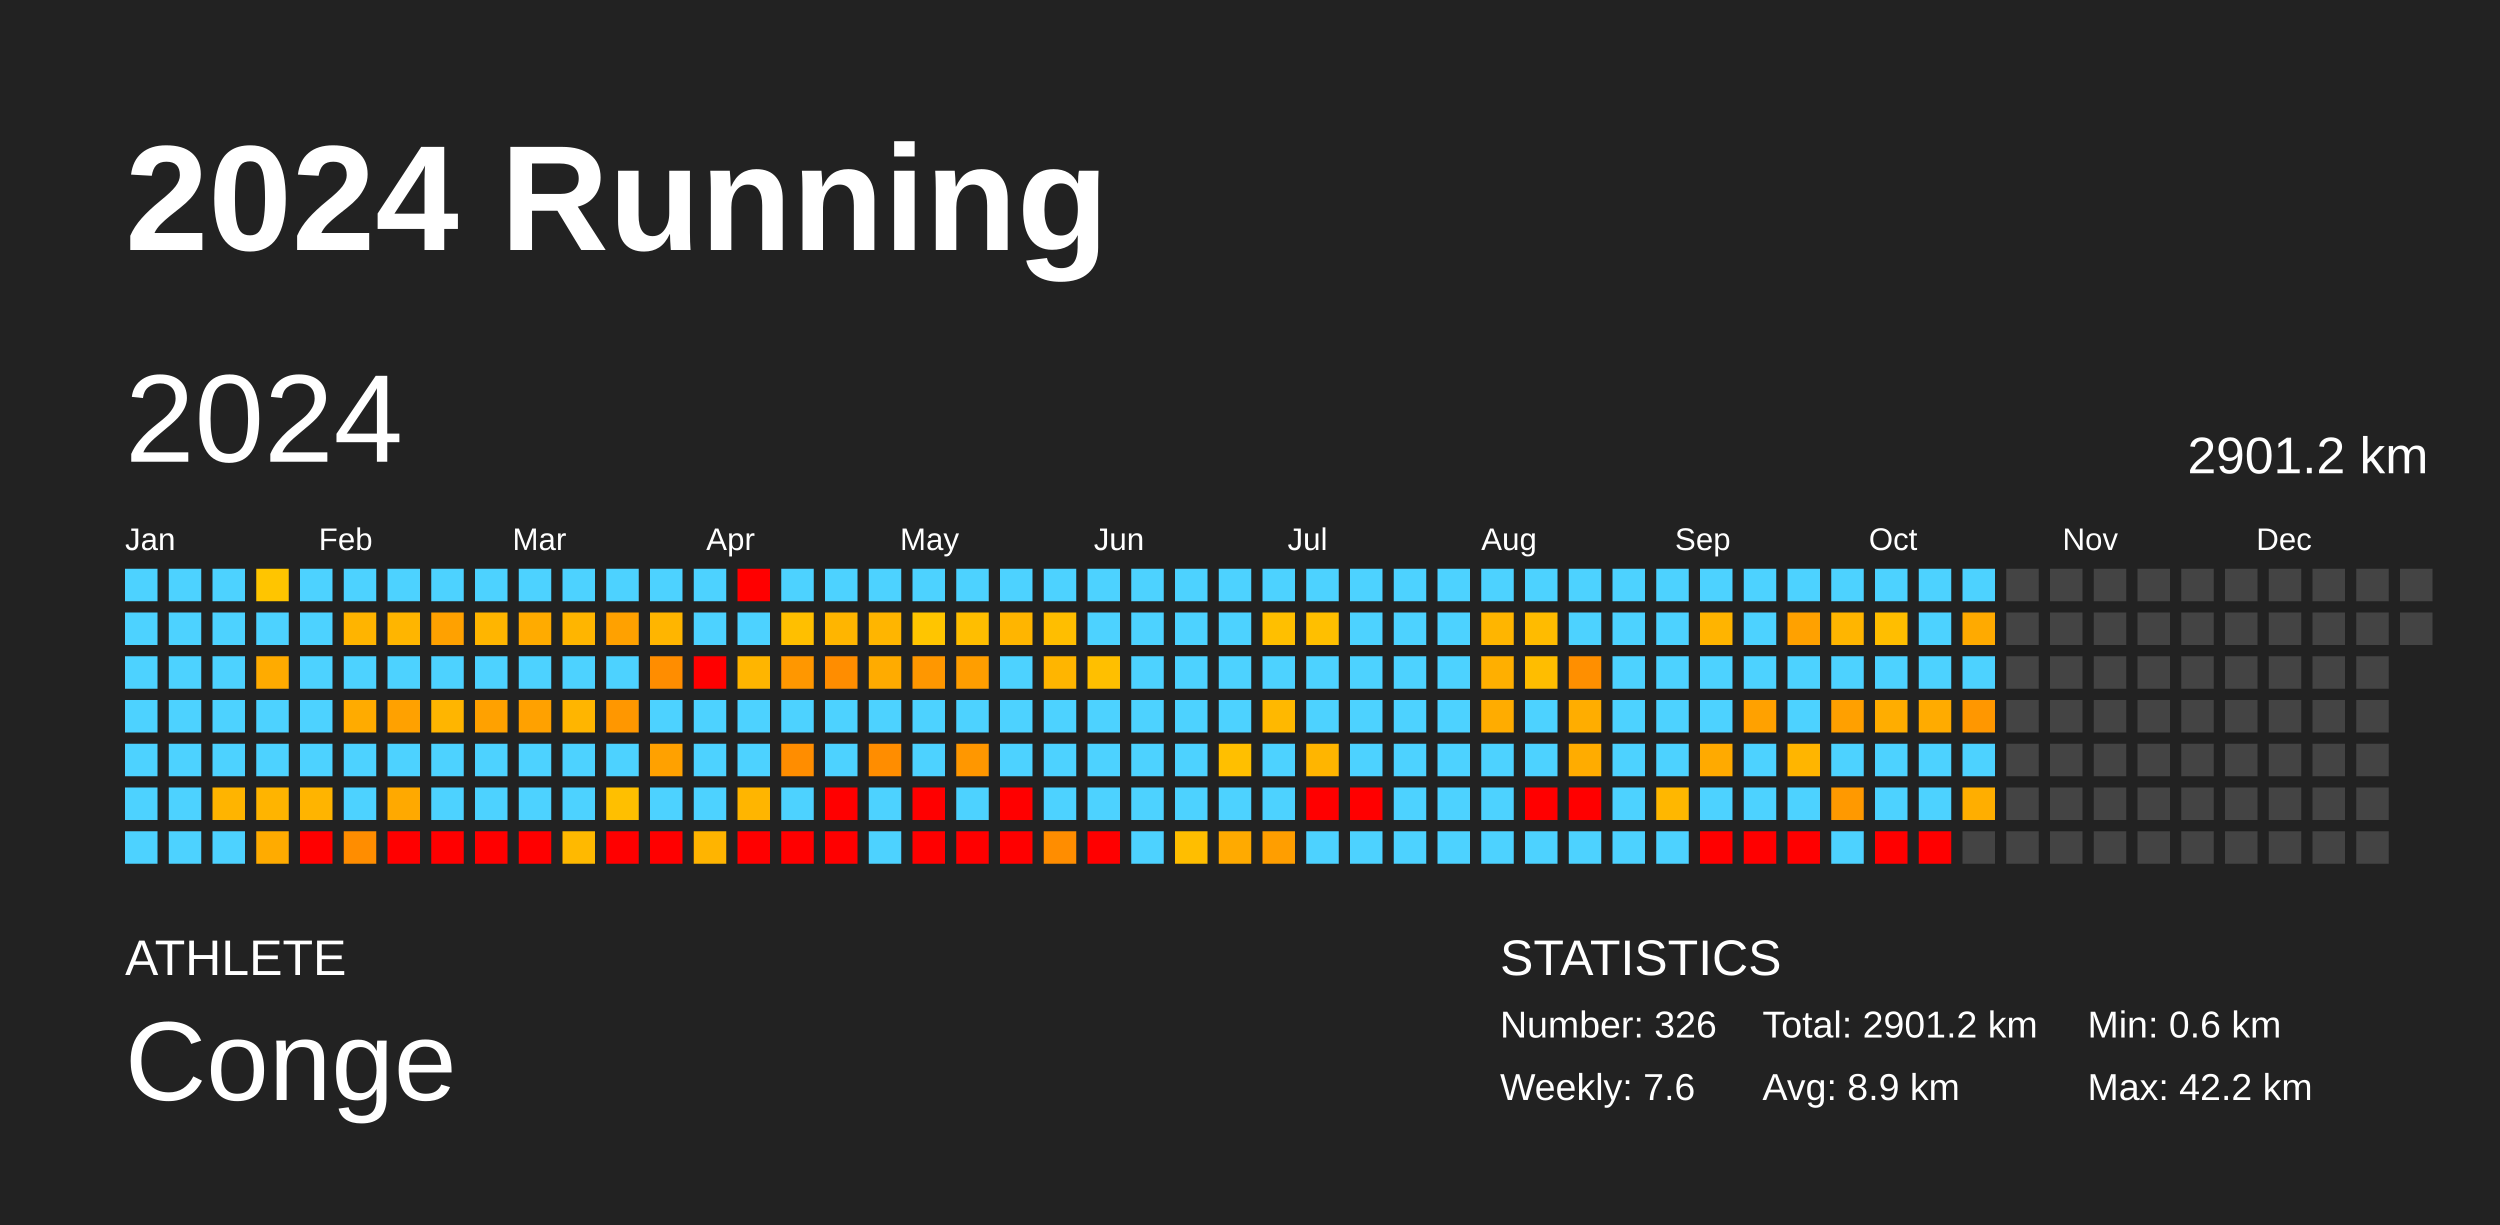
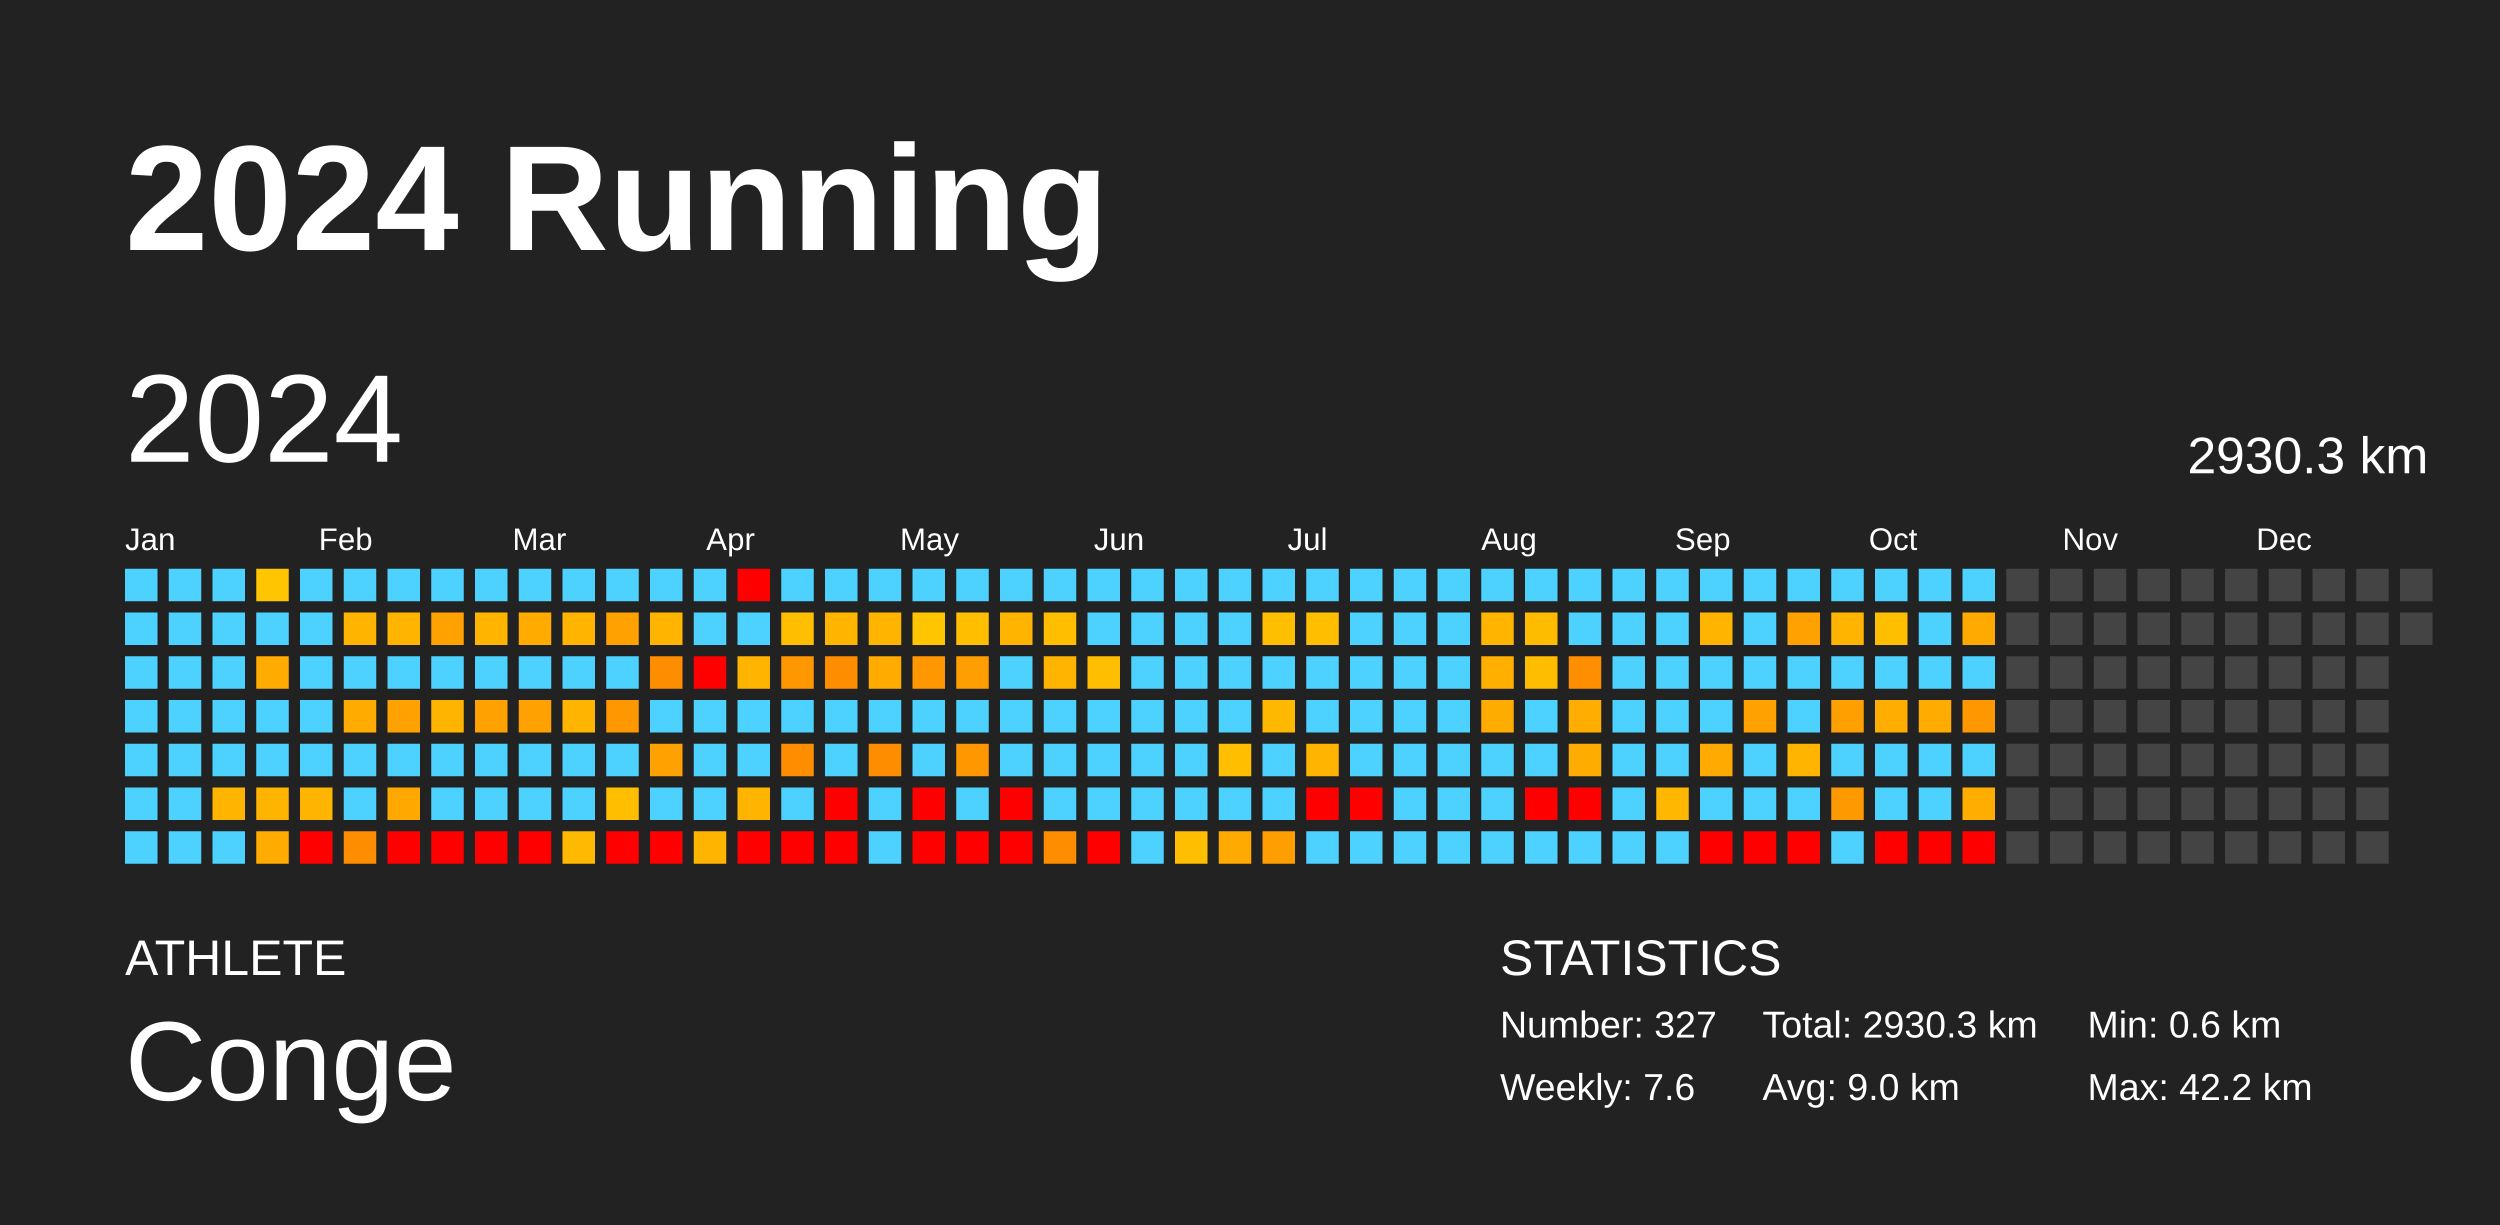
<svg xmlns="http://www.w3.org/2000/svg" baseProfile="full" height="98mm" version="1.1" viewBox="0,0,200,98" width="200mm">
  <defs />
  <rect fill="#222222" height="98" width="200" x="0" y="0" />
  <text fill="#FFFFFF" style="font-size:12px; font-family:Arial; font-weight:bold;" x="10" y="20">2024 Running</text>
  <text fill="#FFFFFF" style="font-size:4px; font-family:Arial" x="10" y="78">ATHLETE</text>
  <text fill="#FFFFFF" style="font-size:9px; font-family:Arial" x="10" y="88">Conge</text>
  <text fill="#FFFFFF" style="font-size:4px; font-family:Arial" x="120" y="78">STATISTICS</text>
-   <text fill="#FFFFFF" style="font-size:3px; font-family:Arial" x="120" y="83">Number: 326</text>
+   <text fill="#FFFFFF" style="font-size:3px; font-family:Arial" x="120" y="83">Number: 327</text>
  <text fill="#FFFFFF" style="font-size:3px; font-family:Arial" x="120" y="88">Weekly: 7.6</text>
-   <text fill="#FFFFFF" style="font-size:3px; font-family:Arial" x="141" y="83">Total: 2901.2 km</text>
-   <text fill="#FFFFFF" style="font-size:3px; font-family:Arial" x="141" y="88">Avg: 8.9 km</text>
+   <text fill="#FFFFFF" style="font-size:3px; font-family:Arial" x="141" y="83">Total: 2930.3 km</text>
+   <text fill="#FFFFFF" style="font-size:3px; font-family:Arial" x="141" y="88">Avg: 9.0 km</text>
  <text fill="#FFFFFF" style="font-size:3px; font-family:Arial" x="167" y="83">Min: 0.6 km</text>
  <text fill="#FFFFFF" style="font-size:3px; font-family:Arial" x="167" y="88">Max: 42.2 km</text>
  <text dominant-baseline="hanging" fill="#FFFFFF" style="font-size:10.0px; font-family:Arial;" x="10" y="30">2024</text>
-   <text dominant-baseline="hanging" fill="#FFFFFF" style="font-size:4.125px; font-family:Arial;" x="175" y="35">2901.2 km</text>
+   <text dominant-baseline="hanging" fill="#FFFFFF" style="font-size:4.125px; font-family:Arial;" x="175" y="35">2930.3 km</text>
  <text fill="#FFFFFF" style="font-size:2.5px; font-family:Arial" x="10.0" y="44">Jan</text>
  <text fill="#FFFFFF" style="font-size:2.5px; font-family:Arial" x="25.5" y="44">Feb</text>
  <text fill="#FFFFFF" style="font-size:2.5px; font-family:Arial" x="41.0" y="44">Mar</text>
  <text fill="#FFFFFF" style="font-size:2.5px; font-family:Arial" x="56.5" y="44">Apr</text>
  <text fill="#FFFFFF" style="font-size:2.5px; font-family:Arial" x="72.0" y="44">May</text>
  <text fill="#FFFFFF" style="font-size:2.5px; font-family:Arial" x="87.5" y="44">Jun</text>
  <text fill="#FFFFFF" style="font-size:2.5px; font-family:Arial" x="103.0" y="44">Jul</text>
  <text fill="#FFFFFF" style="font-size:2.5px; font-family:Arial" x="118.5" y="44">Aug</text>
  <text fill="#FFFFFF" style="font-size:2.5px; font-family:Arial" x="134.0" y="44">Sep</text>
  <text fill="#FFFFFF" style="font-size:2.5px; font-family:Arial" x="149.5" y="44">Oct</text>
  <text fill="#FFFFFF" style="font-size:2.5px; font-family:Arial" x="165.0" y="44">Nov</text>
  <text fill="#FFFFFF" style="font-size:2.5px; font-family:Arial" x="180.5" y="44">Dec</text>
  <rect fill="#4dd2ff" height="2.6" width="2.6" x="10.0" y="45.5" />
  <rect fill="#4dd2ff" height="2.6" width="2.6" x="10.0" y="49.0" />
  <rect fill="#4dd2ff" height="2.6" width="2.6" x="10.0" y="52.5" />
  <rect fill="#4dd2ff" height="2.6" width="2.6" x="10.0" y="56.0" />
  <rect fill="#4dd2ff" height="2.6" width="2.6" x="10.0" y="59.5" />
  <rect fill="#4dd2ff" height="2.6" width="2.6" x="10.0" y="63.0" />
  <rect fill="#4dd2ff" height="2.6" width="2.6" x="10.0" y="66.5" />
  <rect fill="#4dd2ff" height="2.6" width="2.6" x="13.5" y="45.5" />
  <rect fill="#4dd2ff" height="2.6" width="2.6" x="13.5" y="49.0" />
  <rect fill="#4dd2ff" height="2.6" width="2.6" x="13.5" y="52.5" />
  <rect fill="#4dd2ff" height="2.6" width="2.6" x="13.5" y="56.0" />
  <rect fill="#4dd2ff" height="2.6" width="2.6" x="13.5" y="59.5" />
  <rect fill="#4dd2ff" height="2.6" width="2.6" x="13.5" y="63.0" />
  <rect fill="#4dd2ff" height="2.6" width="2.6" x="13.5" y="66.5" />
  <rect fill="#4dd2ff" height="2.6" width="2.6" x="17.0" y="45.5" />
  <rect fill="#4dd2ff" height="2.6" width="2.6" x="17.0" y="49.0" />
  <rect fill="#4dd2ff" height="2.6" width="2.6" x="17.0" y="52.5" />
  <rect fill="#4dd2ff" height="2.6" width="2.6" x="17.0" y="56.0" />
  <rect fill="#4dd2ff" height="2.6" width="2.6" x="17.0" y="59.5" />
  <rect fill="#ffb400" height="2.6" width="2.6" x="17.0" y="63.0" />
  <rect fill="#4dd2ff" height="2.6" width="2.6" x="17.0" y="66.5" />
  <rect fill="#ffc500" height="2.6" width="2.6" x="20.5" y="45.5" />
  <rect fill="#4dd2ff" height="2.6" width="2.6" x="20.5" y="49.0" />
  <rect fill="#ffab00" height="2.6" width="2.6" x="20.5" y="52.5" />
  <rect fill="#4dd2ff" height="2.6" width="2.6" x="20.5" y="56.0" />
  <rect fill="#4dd2ff" height="2.6" width="2.6" x="20.5" y="59.5" />
  <rect fill="#ffb400" height="2.6" width="2.6" x="20.5" y="63.0" />
  <rect fill="#ffab00" height="2.6" width="2.6" x="20.5" y="66.5" />
  <rect fill="#4dd2ff" height="2.6" width="2.6" x="24.0" y="45.5" />
  <rect fill="#4dd2ff" height="2.6" width="2.6" x="24.0" y="49.0" />
  <rect fill="#4dd2ff" height="2.6" width="2.6" x="24.0" y="52.5" />
  <rect fill="#4dd2ff" height="2.6" width="2.6" x="24.0" y="56.0" />
  <rect fill="#4dd2ff" height="2.6" width="2.6" x="24.0" y="59.5" />
  <rect fill="#ffb400" height="2.6" width="2.6" x="24.0" y="63.0" />
  <rect fill="red" height="2.6" width="2.6" x="24.0" y="66.5" />
  <rect fill="#4dd2ff" height="2.6" width="2.6" x="27.5" y="45.5" />
  <rect fill="#ffb400" height="2.6" width="2.6" x="27.5" y="49.0" />
  <rect fill="#4dd2ff" height="2.6" width="2.6" x="27.5" y="52.5" />
  <rect fill="#ffab00" height="2.6" width="2.6" x="27.5" y="56.0" />
  <rect fill="#4dd2ff" height="2.6" width="2.6" x="27.5" y="59.5" />
  <rect fill="#4dd2ff" height="2.6" width="2.6" x="27.5" y="63.0" />
  <rect fill="#ff8d00" height="2.6" width="2.6" x="27.5" y="66.5" />
  <rect fill="#4dd2ff" height="2.6" width="2.6" x="31.0" y="45.5" />
  <rect fill="#ffb500" height="2.6" width="2.6" x="31.0" y="49.0" />
  <rect fill="#4dd2ff" height="2.6" width="2.6" x="31.0" y="52.5" />
  <rect fill="#ffa100" height="2.6" width="2.6" x="31.0" y="56.0" />
  <rect fill="#4dd2ff" height="2.6" width="2.6" x="31.0" y="59.5" />
  <rect fill="#ffa900" height="2.6" width="2.6" x="31.0" y="63.0" />
  <rect fill="red" height="2.6" width="2.6" x="31.0" y="66.5" />
  <rect fill="#4dd2ff" height="2.6" width="2.6" x="34.5" y="45.5" />
  <rect fill="#ffa100" height="2.6" width="2.6" x="34.5" y="49.0" />
  <rect fill="#4dd2ff" height="2.6" width="2.6" x="34.5" y="52.5" />
  <rect fill="#ffb500" height="2.6" width="2.6" x="34.5" y="56.0" />
  <rect fill="#4dd2ff" height="2.6" width="2.6" x="34.5" y="59.5" />
  <rect fill="#4dd2ff" height="2.6" width="2.6" x="34.5" y="63.0" />
  <rect fill="red" height="2.6" width="2.6" x="34.5" y="66.5" />
  <rect fill="#4dd2ff" height="2.6" width="2.6" x="38.0" y="45.5" />
  <rect fill="#ffb500" height="2.6" width="2.6" x="38.0" y="49.0" />
  <rect fill="#4dd2ff" height="2.6" width="2.6" x="38.0" y="52.5" />
  <rect fill="#ffa100" height="2.6" width="2.6" x="38.0" y="56.0" />
  <rect fill="#4dd2ff" height="2.6" width="2.6" x="38.0" y="59.5" />
  <rect fill="#4dd2ff" height="2.6" width="2.6" x="38.0" y="63.0" />
  <rect fill="red" height="2.6" width="2.6" x="38.0" y="66.5" />
  <rect fill="#4dd2ff" height="2.6" width="2.6" x="41.5" y="45.5" />
  <rect fill="#ffab00" height="2.6" width="2.6" x="41.5" y="49.0" />
  <rect fill="#4dd2ff" height="2.6" width="2.6" x="41.5" y="52.5" />
  <rect fill="#ffa100" height="2.6" width="2.6" x="41.5" y="56.0" />
  <rect fill="#4dd2ff" height="2.6" width="2.6" x="41.5" y="59.5" />
  <rect fill="#4dd2ff" height="2.6" width="2.6" x="41.5" y="63.0" />
  <rect fill="red" height="2.6" width="2.6" x="41.5" y="66.5" />
  <rect fill="#4dd2ff" height="2.6" width="2.6" x="45.0" y="45.5" />
  <rect fill="#ffb500" height="2.6" width="2.6" x="45.0" y="49.0" />
  <rect fill="#4dd2ff" height="2.6" width="2.6" x="45.0" y="52.5" />
  <rect fill="#ffb500" height="2.6" width="2.6" x="45.0" y="56.0" />
  <rect fill="#4dd2ff" height="2.6" width="2.6" x="45.0" y="59.5" />
  <rect fill="#4dd2ff" height="2.6" width="2.6" x="45.0" y="63.0" />
  <rect fill="#ffb900" height="2.6" width="2.6" x="45.0" y="66.5" />
  <rect fill="#4dd2ff" height="2.6" width="2.6" x="48.5" y="45.5" />
  <rect fill="#ffa100" height="2.6" width="2.6" x="48.5" y="49.0" />
  <rect fill="#4dd2ff" height="2.6" width="2.6" x="48.5" y="52.5" />
  <rect fill="#ff9700" height="2.6" width="2.6" x="48.5" y="56.0" />
  <rect fill="#4dd2ff" height="2.6" width="2.6" x="48.5" y="59.5" />
  <rect fill="#ffbf00" height="2.6" width="2.6" x="48.5" y="63.0" />
  <rect fill="red" height="2.6" width="2.6" x="48.5" y="66.5" />
  <rect fill="#4dd2ff" height="2.6" width="2.6" x="52.0" y="45.5" />
  <rect fill="#ffb500" height="2.6" width="2.6" x="52.0" y="49.0" />
  <rect fill="#ff8d00" height="2.6" width="2.6" x="52.0" y="52.5" />
  <rect fill="#4dd2ff" height="2.6" width="2.6" x="52.0" y="56.0" />
  <rect fill="#ffa100" height="2.6" width="2.6" x="52.0" y="59.5" />
  <rect fill="#4dd2ff" height="2.6" width="2.6" x="52.0" y="63.0" />
  <rect fill="red" height="2.6" width="2.6" x="52.0" y="66.5" />
  <rect fill="#4dd2ff" height="2.6" width="2.6" x="55.5" y="45.5" />
  <rect fill="#4dd2ff" height="2.6" width="2.6" x="55.5" y="49.0" />
  <rect fill="red" height="2.6" width="2.6" x="55.5" y="52.5" />
  <rect fill="#4dd2ff" height="2.6" width="2.6" x="55.5" y="56.0" />
  <rect fill="#4dd2ff" height="2.6" width="2.6" x="55.5" y="59.5" />
  <rect fill="#4dd2ff" height="2.6" width="2.6" x="55.5" y="63.0" />
  <rect fill="#ffb400" height="2.6" width="2.6" x="55.5" y="66.5" />
  <rect fill="red" height="2.6" width="2.6" x="59.0" y="45.5" />
  <rect fill="#4dd2ff" height="2.6" width="2.6" x="59.0" y="49.0" />
  <rect fill="#ffb500" height="2.6" width="2.6" x="59.0" y="52.5" />
  <rect fill="#4dd2ff" height="2.6" width="2.6" x="59.0" y="56.0" />
  <rect fill="#4dd2ff" height="2.6" width="2.6" x="59.0" y="59.5" />
  <rect fill="#ffb500" height="2.6" width="2.6" x="59.0" y="63.0" />
  <rect fill="red" height="2.6" width="2.6" x="59.0" y="66.5" />
  <rect fill="#4dd2ff" height="2.6" width="2.6" x="62.5" y="45.5" />
  <rect fill="#ffbf00" height="2.6" width="2.6" x="62.5" y="49.0" />
  <rect fill="#ff9700" height="2.6" width="2.6" x="62.5" y="52.5" />
  <rect fill="#4dd2ff" height="2.6" width="2.6" x="62.5" y="56.0" />
  <rect fill="#ff8d00" height="2.6" width="2.6" x="62.5" y="59.5" />
  <rect fill="#4dd2ff" height="2.6" width="2.6" x="62.5" y="63.0" />
  <rect fill="red" height="2.6" width="2.6" x="62.5" y="66.5" />
  <rect fill="#4dd2ff" height="2.6" width="2.6" x="66.0" y="45.5" />
  <rect fill="#ffb500" height="2.6" width="2.6" x="66.0" y="49.0" />
  <rect fill="#ff8d00" height="2.6" width="2.6" x="66.0" y="52.5" />
  <rect fill="#4dd2ff" height="2.6" width="2.6" x="66.0" y="56.0" />
  <rect fill="#4dd2ff" height="2.6" width="2.6" x="66.0" y="59.5" />
  <rect fill="red" height="2.6" width="2.6" x="66.0" y="63.0" />
  <rect fill="red" height="2.6" width="2.6" x="66.0" y="66.5" />
  <rect fill="#4dd2ff" height="2.6" width="2.6" x="69.5" y="45.5" />
  <rect fill="#ffb500" height="2.6" width="2.6" x="69.5" y="49.0" />
  <rect fill="#ffab00" height="2.6" width="2.6" x="69.5" y="52.5" />
  <rect fill="#4dd2ff" height="2.6" width="2.6" x="69.5" y="56.0" />
  <rect fill="#ff8d00" height="2.6" width="2.6" x="69.5" y="59.5" />
  <rect fill="#4dd2ff" height="2.6" width="2.6" x="69.5" y="63.0" />
  <rect fill="#4dd2ff" height="2.6" width="2.6" x="69.5" y="66.5" />
  <rect fill="#4dd2ff" height="2.6" width="2.6" x="73.0" y="45.5" />
  <rect fill="#ffc500" height="2.6" width="2.6" x="73.0" y="49.0" />
  <rect fill="#ff9700" height="2.6" width="2.6" x="73.0" y="52.5" />
  <rect fill="#4dd2ff" height="2.6" width="2.6" x="73.0" y="56.0" />
  <rect fill="#4dd2ff" height="2.6" width="2.6" x="73.0" y="59.5" />
  <rect fill="red" height="2.6" width="2.6" x="73.0" y="63.0" />
  <rect fill="red" height="2.6" width="2.6" x="73.0" y="66.5" />
  <rect fill="#4dd2ff" height="2.6" width="2.6" x="76.5" y="45.5" />
  <rect fill="#ffbe00" height="2.6" width="2.6" x="76.5" y="49.0" />
  <rect fill="#ff9e00" height="2.6" width="2.6" x="76.5" y="52.5" />
  <rect fill="#4dd2ff" height="2.6" width="2.6" x="76.5" y="56.0" />
  <rect fill="#ff9700" height="2.6" width="2.6" x="76.5" y="59.5" />
  <rect fill="#4dd2ff" height="2.6" width="2.6" x="76.5" y="63.0" />
  <rect fill="red" height="2.6" width="2.6" x="76.5" y="66.5" />
  <rect fill="#4dd2ff" height="2.6" width="2.6" x="80.0" y="45.5" />
  <rect fill="#ffb500" height="2.6" width="2.6" x="80.0" y="49.0" />
  <rect fill="#4dd2ff" height="2.6" width="2.6" x="80.0" y="52.5" />
  <rect fill="#4dd2ff" height="2.6" width="2.6" x="80.0" y="56.0" />
  <rect fill="#4dd2ff" height="2.6" width="2.6" x="80.0" y="59.5" />
  <rect fill="red" height="2.6" width="2.6" x="80.0" y="63.0" />
  <rect fill="red" height="2.6" width="2.6" x="80.0" y="66.5" />
  <rect fill="#4dd2ff" height="2.6" width="2.6" x="83.5" y="45.5" />
  <rect fill="#ffbe00" height="2.6" width="2.6" x="83.5" y="49.0" />
  <rect fill="#ffb500" height="2.6" width="2.6" x="83.5" y="52.5" />
  <rect fill="#4dd2ff" height="2.6" width="2.6" x="83.5" y="56.0" />
  <rect fill="#4dd2ff" height="2.6" width="2.6" x="83.5" y="59.5" />
  <rect fill="#4dd2ff" height="2.6" width="2.6" x="83.5" y="63.0" />
  <rect fill="#ff8d00" height="2.6" width="2.6" x="83.5" y="66.5" />
  <rect fill="#4dd2ff" height="2.6" width="2.6" x="87.0" y="45.5" />
  <rect fill="#4dd2ff" height="2.6" width="2.6" x="87.0" y="49.0" />
  <rect fill="#ffbf00" height="2.6" width="2.6" x="87.0" y="52.5" />
  <rect fill="#4dd2ff" height="2.6" width="2.6" x="87.0" y="56.0" />
  <rect fill="#4dd2ff" height="2.6" width="2.6" x="87.0" y="59.5" />
  <rect fill="#4dd2ff" height="2.6" width="2.6" x="87.0" y="63.0" />
  <rect fill="red" height="2.6" width="2.6" x="87.0" y="66.5" />
  <rect fill="#4dd2ff" height="2.6" width="2.6" x="90.5" y="45.5" />
  <rect fill="#4dd2ff" height="2.6" width="2.6" x="90.5" y="49.0" />
  <rect fill="#4dd2ff" height="2.6" width="2.6" x="90.5" y="52.5" />
  <rect fill="#4dd2ff" height="2.6" width="2.6" x="90.5" y="56.0" />
  <rect fill="#4dd2ff" height="2.6" width="2.6" x="90.5" y="59.5" />
  <rect fill="#4dd2ff" height="2.6" width="2.6" x="90.5" y="63.0" />
  <rect fill="#4dd2ff" height="2.6" width="2.6" x="90.5" y="66.5" />
  <rect fill="#4dd2ff" height="2.6" width="2.6" x="94.0" y="45.5" />
  <rect fill="#4dd2ff" height="2.6" width="2.6" x="94.0" y="49.0" />
  <rect fill="#4dd2ff" height="2.6" width="2.6" x="94.0" y="52.5" />
  <rect fill="#4dd2ff" height="2.6" width="2.6" x="94.0" y="56.0" />
  <rect fill="#4dd2ff" height="2.6" width="2.6" x="94.0" y="59.5" />
  <rect fill="#4dd2ff" height="2.6" width="2.6" x="94.0" y="63.0" />
  <rect fill="#ffbe00" height="2.6" width="2.6" x="94.0" y="66.5" />
  <rect fill="#4dd2ff" height="2.6" width="2.6" x="97.5" y="45.5" />
  <rect fill="#4dd2ff" height="2.6" width="2.6" x="97.5" y="49.0" />
  <rect fill="#4dd2ff" height="2.6" width="2.6" x="97.5" y="52.5" />
  <rect fill="#4dd2ff" height="2.6" width="2.6" x="97.5" y="56.0" />
  <rect fill="#ffbf00" height="2.6" width="2.6" x="97.5" y="59.5" />
  <rect fill="#4dd2ff" height="2.6" width="2.6" x="97.5" y="63.0" />
  <rect fill="#ffaa00" height="2.6" width="2.6" x="97.5" y="66.5" />
  <rect fill="#4dd2ff" height="2.6" width="2.6" x="101.0" y="45.5" />
  <rect fill="#ffbf00" height="2.6" width="2.6" x="101.0" y="49.0" />
  <rect fill="#4dd2ff" height="2.6" width="2.6" x="101.0" y="52.5" />
  <rect fill="#ffb800" height="2.6" width="2.6" x="101.0" y="56.0" />
  <rect fill="#4dd2ff" height="2.6" width="2.6" x="101.0" y="59.5" />
  <rect fill="#4dd2ff" height="2.6" width="2.6" x="101.0" y="63.0" />
  <rect fill="#ff9e00" height="2.6" width="2.6" x="101.0" y="66.5" />
  <rect fill="#4dd2ff" height="2.6" width="2.6" x="104.5" y="45.5" />
  <rect fill="#ffbf00" height="2.6" width="2.6" x="104.5" y="49.0" />
  <rect fill="#4dd2ff" height="2.6" width="2.6" x="104.5" y="52.5" />
  <rect fill="#4dd2ff" height="2.6" width="2.6" x="104.5" y="56.0" />
  <rect fill="#ffb500" height="2.6" width="2.6" x="104.5" y="59.5" />
  <rect fill="red" height="2.6" width="2.6" x="104.5" y="63.0" />
  <rect fill="#4dd2ff" height="2.6" width="2.6" x="104.5" y="66.5" />
  <rect fill="#4dd2ff" height="2.6" width="2.6" x="108.0" y="45.5" />
  <rect fill="#4dd2ff" height="2.6" width="2.6" x="108.0" y="49.0" />
  <rect fill="#4dd2ff" height="2.6" width="2.6" x="108.0" y="52.5" />
  <rect fill="#4dd2ff" height="2.6" width="2.6" x="108.0" y="56.0" />
  <rect fill="#4dd2ff" height="2.6" width="2.6" x="108.0" y="59.5" />
  <rect fill="red" height="2.6" width="2.6" x="108.0" y="63.0" />
  <rect fill="#4dd2ff" height="2.6" width="2.6" x="108.0" y="66.5" />
  <rect fill="#4dd2ff" height="2.6" width="2.6" x="111.5" y="45.5" />
  <rect fill="#4dd2ff" height="2.6" width="2.6" x="111.5" y="49.0" />
  <rect fill="#4dd2ff" height="2.6" width="2.6" x="111.5" y="52.5" />
  <rect fill="#4dd2ff" height="2.6" width="2.6" x="111.5" y="56.0" />
  <rect fill="#4dd2ff" height="2.6" width="2.6" x="111.5" y="59.5" />
  <rect fill="#4dd2ff" height="2.6" width="2.6" x="111.5" y="63.0" />
  <rect fill="#4dd2ff" height="2.6" width="2.6" x="111.5" y="66.5" />
  <rect fill="#4dd2ff" height="2.6" width="2.6" x="115.0" y="45.5" />
  <rect fill="#4dd2ff" height="2.6" width="2.6" x="115.0" y="49.0" />
  <rect fill="#4dd2ff" height="2.6" width="2.6" x="115.0" y="52.5" />
  <rect fill="#4dd2ff" height="2.6" width="2.6" x="115.0" y="56.0" />
  <rect fill="#4dd2ff" height="2.6" width="2.6" x="115.0" y="59.5" />
  <rect fill="#4dd2ff" height="2.6" width="2.6" x="115.0" y="63.0" />
  <rect fill="#4dd2ff" height="2.6" width="2.6" x="115.0" y="66.5" />
  <rect fill="#4dd2ff" height="2.6" width="2.6" x="118.5" y="45.5" />
  <rect fill="#ffb500" height="2.6" width="2.6" x="118.5" y="49.0" />
  <rect fill="#ffaf00" height="2.6" width="2.6" x="118.5" y="52.5" />
  <rect fill="#ffac00" height="2.6" width="2.6" x="118.5" y="56.0" />
  <rect fill="#4dd2ff" height="2.6" width="2.6" x="118.5" y="59.5" />
  <rect fill="#4dd2ff" height="2.6" width="2.6" x="118.5" y="63.0" />
  <rect fill="#4dd2ff" height="2.6" width="2.6" x="118.5" y="66.5" />
  <rect fill="#4dd2ff" height="2.6" width="2.6" x="122.0" y="45.5" />
  <rect fill="#ffbb00" height="2.6" width="2.6" x="122.0" y="49.0" />
  <rect fill="#ffbd00" height="2.6" width="2.6" x="122.0" y="52.5" />
  <rect fill="#4dd2ff" height="2.6" width="2.6" x="122.0" y="56.0" />
  <rect fill="#4dd2ff" height="2.6" width="2.6" x="122.0" y="59.5" />
  <rect fill="red" height="2.6" width="2.6" x="122.0" y="63.0" />
  <rect fill="#4dd2ff" height="2.6" width="2.6" x="122.0" y="66.5" />
  <rect fill="#4dd2ff" height="2.6" width="2.6" x="125.5" y="45.5" />
  <rect fill="#4dd2ff" height="2.6" width="2.6" x="125.5" y="49.0" />
  <rect fill="#ff8f00" height="2.6" width="2.6" x="125.5" y="52.5" />
  <rect fill="#ffad00" height="2.6" width="2.6" x="125.5" y="56.0" />
  <rect fill="#ffac00" height="2.6" width="2.6" x="125.5" y="59.5" />
  <rect fill="red" height="2.6" width="2.6" x="125.5" y="63.0" />
  <rect fill="#4dd2ff" height="2.6" width="2.6" x="125.5" y="66.5" />
  <rect fill="#4dd2ff" height="2.6" width="2.6" x="129.0" y="45.5" />
  <rect fill="#4dd2ff" height="2.6" width="2.6" x="129.0" y="49.0" />
  <rect fill="#4dd2ff" height="2.6" width="2.6" x="129.0" y="52.5" />
  <rect fill="#4dd2ff" height="2.6" width="2.6" x="129.0" y="56.0" />
  <rect fill="#4dd2ff" height="2.6" width="2.6" x="129.0" y="59.5" />
  <rect fill="#4dd2ff" height="2.6" width="2.6" x="129.0" y="63.0" />
  <rect fill="#4dd2ff" height="2.6" width="2.6" x="129.0" y="66.5" />
  <rect fill="#4dd2ff" height="2.6" width="2.6" x="132.5" y="45.5" />
  <rect fill="#4dd2ff" height="2.6" width="2.6" x="132.5" y="49.0" />
  <rect fill="#4dd2ff" height="2.6" width="2.6" x="132.5" y="52.5" />
  <rect fill="#4dd2ff" height="2.6" width="2.6" x="132.5" y="56.0" />
  <rect fill="#4dd2ff" height="2.6" width="2.6" x="132.5" y="59.5" />
  <rect fill="#ffb700" height="2.6" width="2.6" x="132.5" y="63.0" />
  <rect fill="#4dd2ff" height="2.6" width="2.6" x="132.5" y="66.5" />
  <rect fill="#4dd2ff" height="2.6" width="2.6" x="136.0" y="45.5" />
  <rect fill="#ffb400" height="2.6" width="2.6" x="136.0" y="49.0" />
  <rect fill="#4dd2ff" height="2.6" width="2.6" x="136.0" y="52.5" />
  <rect fill="#4dd2ff" height="2.6" width="2.6" x="136.0" y="56.0" />
  <rect fill="#ffaa00" height="2.6" width="2.6" x="136.0" y="59.5" />
  <rect fill="#4dd2ff" height="2.6" width="2.6" x="136.0" y="63.0" />
  <rect fill="red" height="2.6" width="2.6" x="136.0" y="66.5" />
  <rect fill="#4dd2ff" height="2.6" width="2.6" x="139.5" y="45.5" />
  <rect fill="#4dd2ff" height="2.6" width="2.6" x="139.5" y="49.0" />
  <rect fill="#4dd2ff" height="2.6" width="2.6" x="139.5" y="52.5" />
  <rect fill="#ffa100" height="2.6" width="2.6" x="139.5" y="56.0" />
  <rect fill="#4dd2ff" height="2.6" width="2.6" x="139.5" y="59.5" />
  <rect fill="#4dd2ff" height="2.6" width="2.6" x="139.5" y="63.0" />
  <rect fill="red" height="2.6" width="2.6" x="139.5" y="66.5" />
  <rect fill="#4dd2ff" height="2.6" width="2.6" x="143.0" y="45.5" />
  <rect fill="#ffa100" height="2.6" width="2.6" x="143.0" y="49.0" />
  <rect fill="#4dd2ff" height="2.6" width="2.6" x="143.0" y="52.5" />
  <rect fill="#4dd2ff" height="2.6" width="2.6" x="143.0" y="56.0" />
  <rect fill="#ffb500" height="2.6" width="2.6" x="143.0" y="59.5" />
  <rect fill="#4dd2ff" height="2.6" width="2.6" x="143.0" y="63.0" />
  <rect fill="red" height="2.6" width="2.6" x="143.0" y="66.5" />
  <rect fill="#4dd2ff" height="2.6" width="2.6" x="146.5" y="45.5" />
  <rect fill="#ffb500" height="2.6" width="2.6" x="146.5" y="49.0" />
  <rect fill="#4dd2ff" height="2.6" width="2.6" x="146.5" y="52.5" />
  <rect fill="#ffa000" height="2.6" width="2.6" x="146.5" y="56.0" />
  <rect fill="#4dd2ff" height="2.6" width="2.6" x="146.5" y="59.5" />
  <rect fill="#ff9900" height="2.6" width="2.6" x="146.5" y="63.0" />
  <rect fill="#4dd2ff" height="2.6" width="2.6" x="146.5" y="66.5" />
  <rect fill="#4dd2ff" height="2.6" width="2.6" x="150.0" y="45.5" />
  <rect fill="#ffbe00" height="2.6" width="2.6" x="150.0" y="49.0" />
  <rect fill="#4dd2ff" height="2.6" width="2.6" x="150.0" y="52.5" />
  <rect fill="#ffad00" height="2.6" width="2.6" x="150.0" y="56.0" />
  <rect fill="#4dd2ff" height="2.6" width="2.6" x="150.0" y="59.5" />
  <rect fill="#4dd2ff" height="2.6" width="2.6" x="150.0" y="63.0" />
  <rect fill="red" height="2.6" width="2.6" x="150.0" y="66.5" />
  <rect fill="#4dd2ff" height="2.6" width="2.6" x="153.5" y="45.5" />
  <rect fill="#4dd2ff" height="2.6" width="2.6" x="153.5" y="49.0" />
  <rect fill="#4dd2ff" height="2.6" width="2.6" x="153.5" y="52.5" />
  <rect fill="#ffab00" height="2.6" width="2.6" x="153.5" y="56.0" />
  <rect fill="#4dd2ff" height="2.6" width="2.6" x="153.5" y="59.5" />
  <rect fill="#4dd2ff" height="2.6" width="2.6" x="153.5" y="63.0" />
  <rect fill="red" height="2.6" width="2.6" x="153.5" y="66.5" />
  <rect fill="#4dd2ff" height="2.6" width="2.6" x="157.0" y="45.5" />
  <rect fill="#ffaa00" height="2.6" width="2.6" x="157.0" y="49.0" />
  <rect fill="#4dd2ff" height="2.6" width="2.6" x="157.0" y="52.5" />
  <rect fill="#ff9700" height="2.6" width="2.6" x="157.0" y="56.0" />
  <rect fill="#4dd2ff" height="2.6" width="2.6" x="157.0" y="59.5" />
  <rect fill="#ffae00" height="2.6" width="2.6" x="157.0" y="63.0" />
-   <rect fill="#444444" height="2.6" width="2.6" x="157.0" y="66.5" />
+   <rect fill="red" height="2.6" width="2.6" x="157.0" y="66.5" />
  <rect fill="#444444" height="2.6" width="2.6" x="160.5" y="45.5" />
  <rect fill="#444444" height="2.6" width="2.6" x="160.5" y="49.0" />
  <rect fill="#444444" height="2.6" width="2.6" x="160.5" y="52.5" />
  <rect fill="#444444" height="2.6" width="2.6" x="160.5" y="56.0" />
  <rect fill="#444444" height="2.6" width="2.6" x="160.5" y="59.5" />
  <rect fill="#444444" height="2.6" width="2.6" x="160.5" y="63.0" />
  <rect fill="#444444" height="2.6" width="2.6" x="160.5" y="66.5" />
  <rect fill="#444444" height="2.6" width="2.6" x="164.0" y="45.5" />
  <rect fill="#444444" height="2.6" width="2.6" x="164.0" y="49.0" />
  <rect fill="#444444" height="2.6" width="2.6" x="164.0" y="52.5" />
  <rect fill="#444444" height="2.6" width="2.6" x="164.0" y="56.0" />
  <rect fill="#444444" height="2.6" width="2.6" x="164.0" y="59.5" />
  <rect fill="#444444" height="2.6" width="2.6" x="164.0" y="63.0" />
  <rect fill="#444444" height="2.6" width="2.6" x="164.0" y="66.5" />
  <rect fill="#444444" height="2.6" width="2.6" x="167.5" y="45.5" />
  <rect fill="#444444" height="2.6" width="2.6" x="167.5" y="49.0" />
  <rect fill="#444444" height="2.6" width="2.6" x="167.5" y="52.5" />
  <rect fill="#444444" height="2.6" width="2.6" x="167.5" y="56.0" />
  <rect fill="#444444" height="2.6" width="2.6" x="167.5" y="59.5" />
  <rect fill="#444444" height="2.6" width="2.6" x="167.5" y="63.0" />
  <rect fill="#444444" height="2.6" width="2.6" x="167.5" y="66.5" />
  <rect fill="#444444" height="2.6" width="2.6" x="171.0" y="45.5" />
  <rect fill="#444444" height="2.6" width="2.6" x="171.0" y="49.0" />
  <rect fill="#444444" height="2.6" width="2.6" x="171.0" y="52.5" />
  <rect fill="#444444" height="2.6" width="2.6" x="171.0" y="56.0" />
  <rect fill="#444444" height="2.6" width="2.6" x="171.0" y="59.5" />
  <rect fill="#444444" height="2.6" width="2.6" x="171.0" y="63.0" />
  <rect fill="#444444" height="2.6" width="2.6" x="171.0" y="66.5" />
  <rect fill="#444444" height="2.6" width="2.6" x="174.5" y="45.5" />
  <rect fill="#444444" height="2.6" width="2.6" x="174.5" y="49.0" />
  <rect fill="#444444" height="2.6" width="2.6" x="174.5" y="52.5" />
  <rect fill="#444444" height="2.6" width="2.6" x="174.5" y="56.0" />
  <rect fill="#444444" height="2.6" width="2.6" x="174.5" y="59.5" />
  <rect fill="#444444" height="2.6" width="2.6" x="174.5" y="63.0" />
  <rect fill="#444444" height="2.6" width="2.6" x="174.5" y="66.5" />
  <rect fill="#444444" height="2.6" width="2.6" x="178.0" y="45.5" />
  <rect fill="#444444" height="2.6" width="2.6" x="178.0" y="49.0" />
  <rect fill="#444444" height="2.6" width="2.6" x="178.0" y="52.5" />
  <rect fill="#444444" height="2.6" width="2.6" x="178.0" y="56.0" />
  <rect fill="#444444" height="2.6" width="2.6" x="178.0" y="59.5" />
  <rect fill="#444444" height="2.6" width="2.6" x="178.0" y="63.0" />
  <rect fill="#444444" height="2.6" width="2.6" x="178.0" y="66.5" />
  <rect fill="#444444" height="2.6" width="2.6" x="181.5" y="45.5" />
  <rect fill="#444444" height="2.6" width="2.6" x="181.5" y="49.0" />
  <rect fill="#444444" height="2.6" width="2.6" x="181.5" y="52.5" />
  <rect fill="#444444" height="2.6" width="2.6" x="181.5" y="56.0" />
  <rect fill="#444444" height="2.6" width="2.6" x="181.5" y="59.5" />
  <rect fill="#444444" height="2.6" width="2.6" x="181.5" y="63.0" />
  <rect fill="#444444" height="2.6" width="2.6" x="181.5" y="66.5" />
  <rect fill="#444444" height="2.6" width="2.6" x="185.0" y="45.5" />
  <rect fill="#444444" height="2.6" width="2.6" x="185.0" y="49.0" />
  <rect fill="#444444" height="2.6" width="2.6" x="185.0" y="52.5" />
  <rect fill="#444444" height="2.6" width="2.6" x="185.0" y="56.0" />
  <rect fill="#444444" height="2.6" width="2.6" x="185.0" y="59.5" />
  <rect fill="#444444" height="2.6" width="2.6" x="185.0" y="63.0" />
  <rect fill="#444444" height="2.6" width="2.6" x="185.0" y="66.5" />
  <rect fill="#444444" height="2.6" width="2.6" x="188.5" y="45.5" />
  <rect fill="#444444" height="2.6" width="2.6" x="188.5" y="49.0" />
  <rect fill="#444444" height="2.6" width="2.6" x="188.5" y="52.5" />
  <rect fill="#444444" height="2.6" width="2.6" x="188.5" y="56.0" />
  <rect fill="#444444" height="2.6" width="2.6" x="188.5" y="59.5" />
  <rect fill="#444444" height="2.6" width="2.6" x="188.5" y="63.0" />
  <rect fill="#444444" height="2.6" width="2.6" x="188.5" y="66.5" />
  <rect fill="#444444" height="2.6" width="2.6" x="192.0" y="45.5" />
  <rect fill="#444444" height="2.6" width="2.6" x="192.0" y="49.0" />
</svg>
